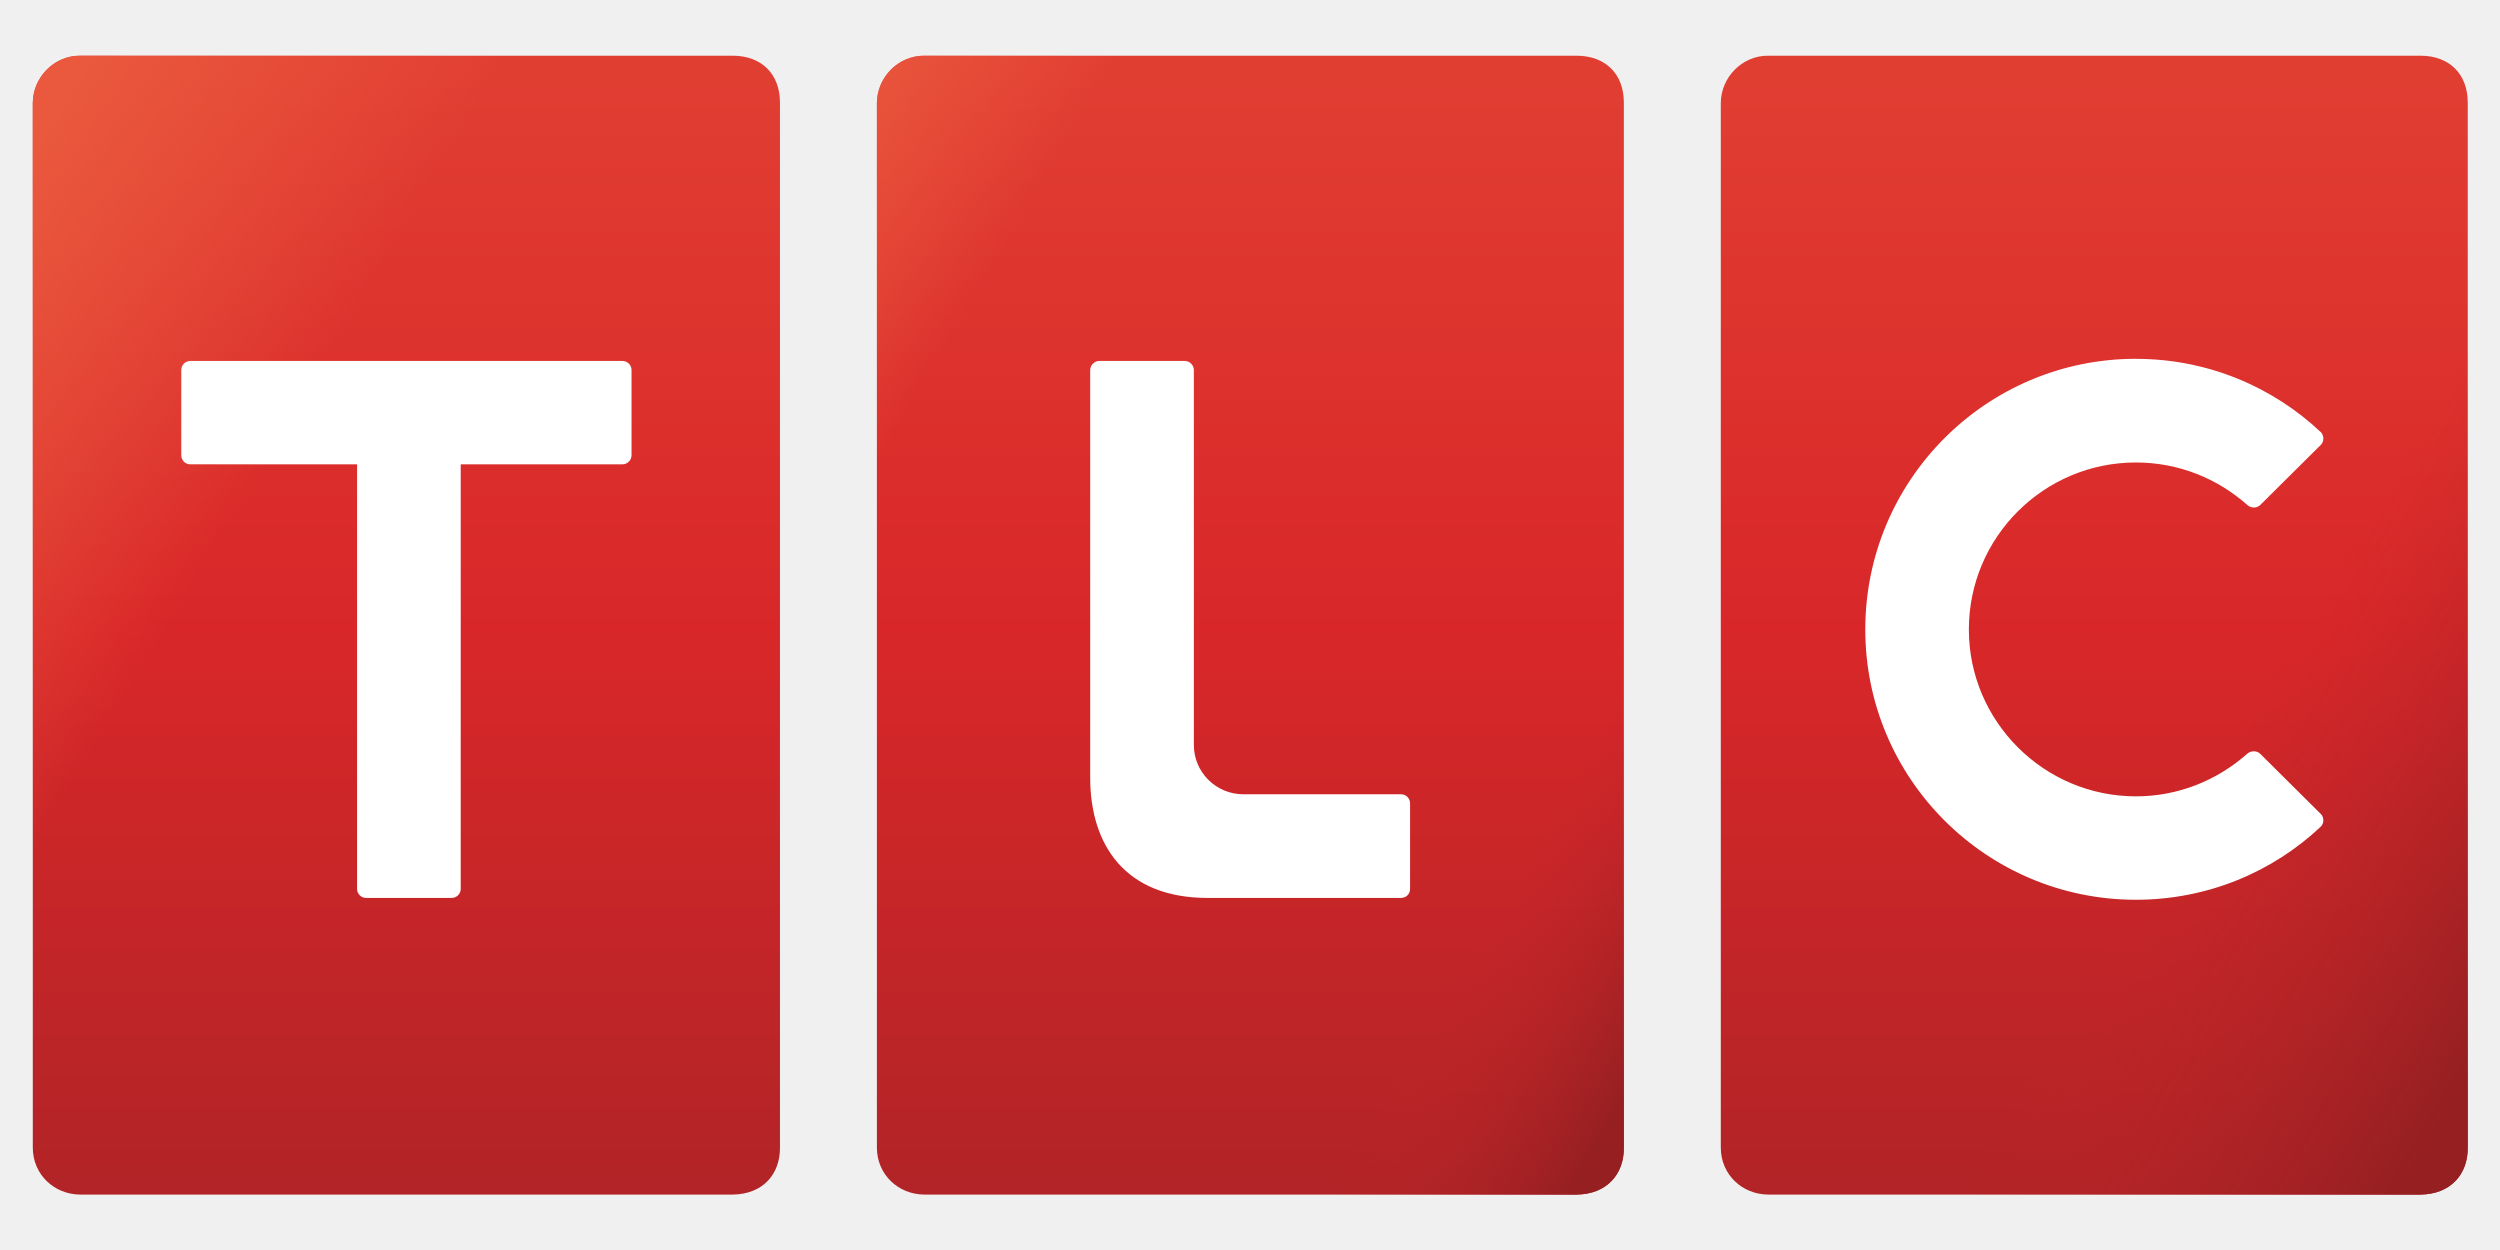
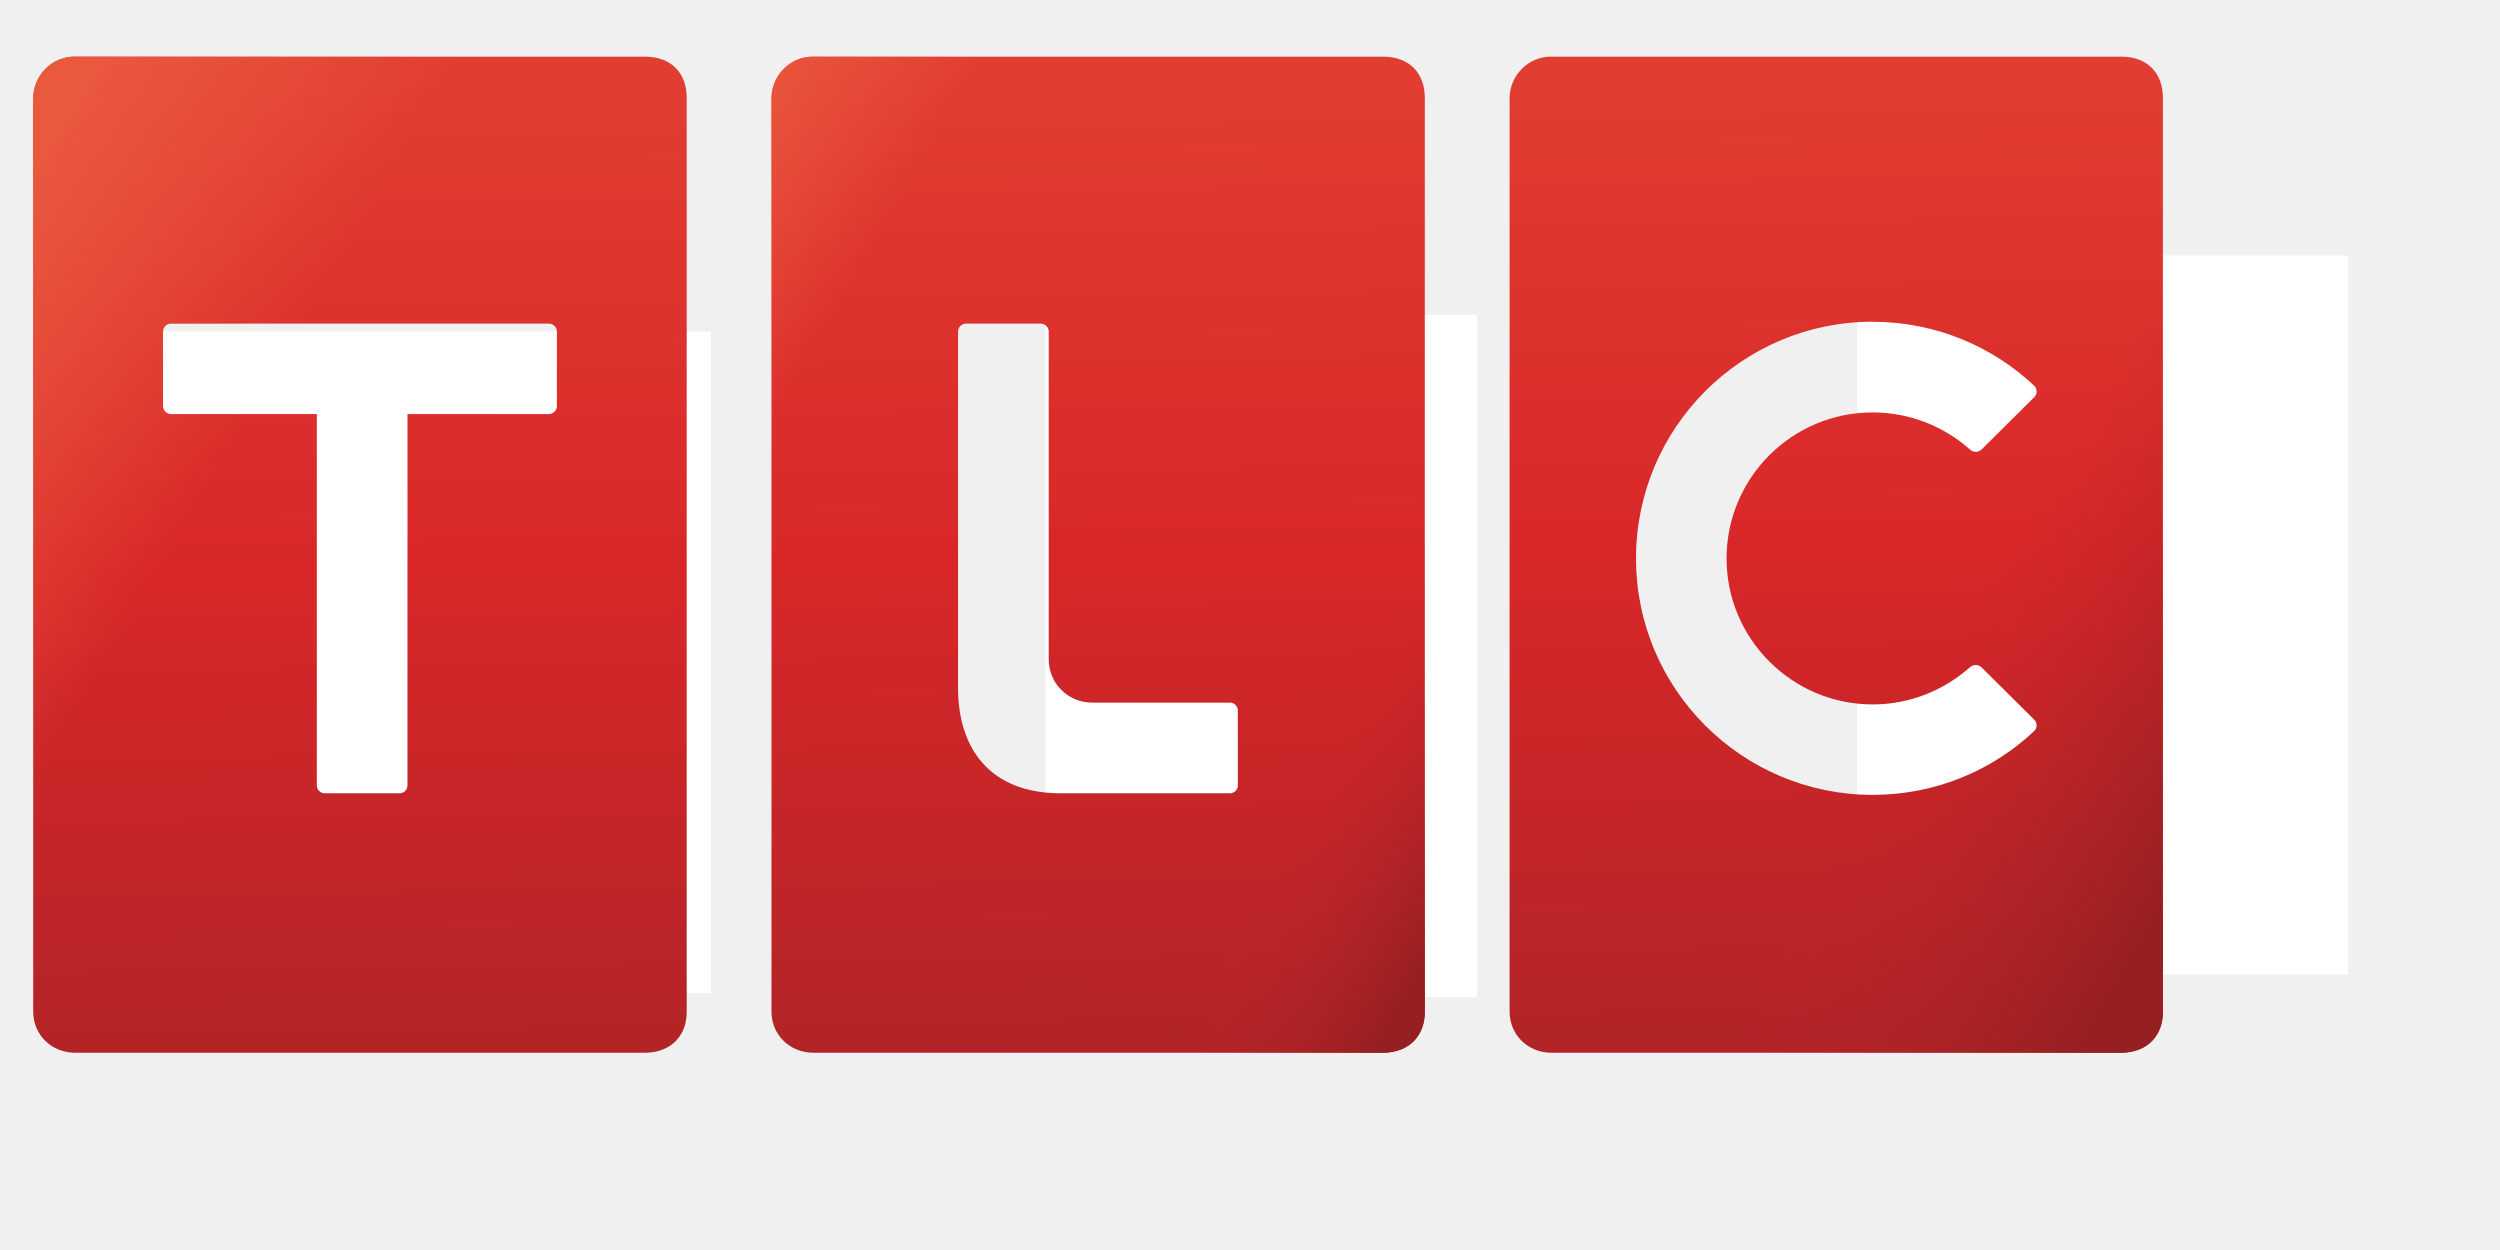
<svg xmlns="http://www.w3.org/2000/svg" xmlns:xlink="http://www.w3.org/1999/xlink" width="128" height="64">
  <defs>
-     <linearGradient x2="1" id="i" gradientUnits="userSpaceOnUse" gradientTransform="matrix(2.884 -4.119 -4.119 -2.884 474.9 223.83)">
+     <linearGradient x2="1" id="i" gradientUnits="userSpaceOnUse" gradientTransform="scale(5) rotate(-55 90 -68.5)">
      <stop offset="0" stop-color="#ea593e" />
      <stop offset=".199" stop-color="#ea593e" stop-opacity="0" />
      <stop offset=".825" stop-color="#bf2529" stop-opacity="0" />
      <stop offset="1" stop-color="#951f21" />
    </linearGradient>
-     <linearGradient x2="1" id="e" gradientUnits="userSpaceOnUse" gradientTransform="matrix(2.884 -4.119 -4.119 -2.884 474.9 223.83)">
+     <linearGradient x2="1" id="e" gradientUnits="userSpaceOnUse" gradientTransform="scale(5) rotate(-55 90 -68.5)">
      <stop offset="0" stop-color="#e13e32" />
      <stop offset=".5" stop-color="#d92729" />
      <stop offset="1" stop-color="#b22427" />
    </linearGradient>
-     <linearGradient x2="1" id="g" gradientUnits="userSpaceOnUse" gradientTransform="matrix(2.884 -4.119 -4.119 -2.884 474.9 223.83)">
+     <linearGradient x2="1" id="g" gradientUnits="userSpaceOnUse" gradientTransform="scale(5) rotate(-55 90 -68.5)">
      <stop offset="0" stop-color="#ea593e" />
      <stop offset=".145" stop-color="#ea593e" stop-opacity="0" />
      <stop offset=".854" stop-color="#bf2529" stop-opacity="0" />
      <stop offset="1" stop-color="#951f21" />
    </linearGradient>
-     <linearGradient x2="1" gradientUnits="userSpaceOnUse" gradientTransform="matrix(2.884 -4.119 -4.119 -2.884 474.9 223.83)">
-       <stop offset="0" stop-color="#e32a1e" />
-       <stop offset=".5" stop-color="#db2828" />
-       <stop offset="1" stop-color="#d1292d" />
-     </linearGradient>
-     <linearGradient x2="1" gradientUnits="userSpaceOnUse" gradientTransform="matrix(2.884 -4.119 -4.119 -2.884 474.9 223.83)">
-       <stop offset="0" stop-color="#ea573d" />
-       <stop offset="1" stop-color="#e12f28" stop-opacity="0" />
-     </linearGradient>
-     <linearGradient x2="1" id="c" gradientUnits="userSpaceOnUse" gradientTransform="matrix(2.884 -4.119 -4.119 -2.884 474.9 223.83)">
+     <linearGradient x2="1" id="c" gradientUnits="userSpaceOnUse" gradientTransform="scale(5) rotate(-55 90 -68.5)">
      <stop offset="0" stop-color="#e93a28" />
      <stop offset="1" stop-color="#d51d29" />
    </linearGradient>
-     <linearGradient x2="1" id="b" gradientUnits="userSpaceOnUse" gradientTransform="matrix(2.884 -4.119 -4.119 -2.884 474.9 223.83)">
+     <linearGradient x2="1" id="b" gradientUnits="userSpaceOnUse" gradientTransform="scale(5) rotate(-55 90 -68.5)">
      <stop offset="0" stop-color="#e93a28" />
      <stop offset="1" stop-color="#d51d29" />
    </linearGradient>
-     <linearGradient x2="1" id="a" gradientUnits="userSpaceOnUse" gradientTransform="matrix(2.884 -4.119 -4.119 -2.884 474.9 223.83)">
+     <linearGradient x2="1" id="a" gradientUnits="userSpaceOnUse" gradientTransform="scale(5) rotate(-55 90 -68.5)">
      <stop offset="0" stop-color="#e93a28" />
      <stop offset="1" stop-color="#d51d29" />
    </linearGradient>
-     <linearGradient x2="1" xlink:href="#a" gradientUnits="userSpaceOnUse" gradientTransform="matrix(.663 166.62 -115.933 .952 307.801 1.358)" />
-     <linearGradient x2="1" xlink:href="#b" gradientUnits="userSpaceOnUse" gradientTransform="matrix(.663 166.62 -115.933 .952 181.806 1.358)" />
-     <linearGradient x2="1" xlink:href="#c" gradientUnits="userSpaceOnUse" gradientTransform="matrix(.663 166.62 -115.933 .952 55.811 1.359)" />
-     <linearGradient x2="1" xlink:href="#c" gradientUnits="userSpaceOnUse" gradientTransform="matrix(.663 166.62 -115.933 .952 56.811 2.359)" />
-     <linearGradient x2="1" xlink:href="#b" gradientUnits="userSpaceOnUse" gradientTransform="matrix(.663 166.62 -115.933 .952 182.806 2.358)" />
-     <linearGradient x2="1" xlink:href="#a" gradientUnits="userSpaceOnUse" gradientTransform="matrix(.663 166.62 -115.933 .952 308.801 2.358)" />
-     <linearGradient x2="1" xlink:href="#a" gradientUnits="userSpaceOnUse" gradientTransform="matrix(.663 166.62 -115.933 .952 308.801 2.358)" />
-     <linearGradient x2="1" xlink:href="#b" gradientUnits="userSpaceOnUse" gradientTransform="matrix(.663 166.62 -115.933 .952 182.806 2.358)" />
-     <linearGradient x2="1" xlink:href="#c" gradientUnits="userSpaceOnUse" gradientTransform="matrix(.663 166.62 -115.933 .952 56.811 2.359)" />
-     <linearGradient x2="1" xlink:href="#d" gradientUnits="userSpaceOnUse" gradientTransform="matrix(.663 166.62 -115.933 .952 56.811 2.359)" />
-     <linearGradient x2="1" id="d" gradientUnits="userSpaceOnUse" gradientTransform="matrix(2.884 -4.119 -4.119 -2.884 474.9 223.83)">
+     <linearGradient x2="1" id="d" gradientUnits="userSpaceOnUse" gradientTransform="scale(5) rotate(-55 90 -68.5)">
      <stop offset="0" stop-color="#79e928" stop-opacity=".699" />
      <stop offset="1" stop-color="#1dbcd5" stop-opacity="0" />
    </linearGradient>
-     <linearGradient x2="1" id="j" xlink:href="#e" gradientUnits="userSpaceOnUse" gradientTransform="matrix(.662 166.62 -115.92 .952 307.766 1.358)" />
-     <linearGradient x2="1" gradientUnits="userSpaceOnUse" gradientTransform="matrix(2.884 -4.119 -4.119 -2.884 474.9 223.83)">
+     <linearGradient x2="1" id="j" xlink:href="#e" gradientUnits="userSpaceOnUse" gradientTransform="matrix(.7 166.6 -115.9 1 307.8 1.4)" />
+     <linearGradient x2="1" id="f" gradientUnits="userSpaceOnUse" gradientTransform="scale(5) rotate(-55 90 -68.5)">
      <stop offset="0" stop-color="#e93a28" />
      <stop offset="1" stop-color="#d51d29" />
    </linearGradient>
-     <linearGradient x2="1" gradientUnits="userSpaceOnUse" gradientTransform="matrix(2.884 -4.119 -4.119 -2.884 474.9 223.83)">
-       <stop offset="0" stop-color="#e93a28" />
-       <stop offset="1" stop-color="#d51d29" />
-     </linearGradient>
-     <linearGradient x2="1" xlink:href="#f" gradientUnits="userSpaceOnUse" gradientTransform="matrix(.662 166.62 -115.92 .952 307.766 1.358)" />
-     <linearGradient x2="1" id="f" gradientUnits="userSpaceOnUse" gradientTransform="matrix(2.884 -4.119 -4.119 -2.884 474.9 223.83)">
-       <stop offset="0" stop-color="#e93a28" />
-       <stop offset="1" stop-color="#d51d29" />
-     </linearGradient>
-     <linearGradient x1="-.002" y1="2.611" x2="1.904" y2=".385" id="k" xlink:href="#g" gradientUnits="userSpaceOnUse" gradientTransform="matrix(.662 166.62 -115.92 .952 307.766 1.358)" />
-     <linearGradient x2="1" xlink:href="#h" gradientUnits="userSpaceOnUse" gradientTransform="matrix(.662 166.62 -115.92 .952 307.766 1.358)" />
-     <linearGradient x2="1" id="h" gradientUnits="userSpaceOnUse" gradientTransform="matrix(2.884 -4.119 -4.119 -2.884 474.9 223.83)">
+     <linearGradient x1="-.002" y1="2.611" x2="1.904" y2=".385" id="k" xlink:href="#g" gradientUnits="userSpaceOnUse" gradientTransform="matrix(.7 166.6 -115.9 1 307.8 1.4)" />
+     <linearGradient x2="1" id="h" gradientUnits="userSpaceOnUse" gradientTransform="scale(5) rotate(-55 90 -68.5)">
      <stop offset="0" stop-color="#e13e32" />
      <stop offset=".5" stop-color="#d92729" />
      <stop offset="1" stop-color="#b22427" />
    </linearGradient>
-     <linearGradient x2="1" xlink:href="#h" gradientUnits="userSpaceOnUse" gradientTransform="matrix(.662 166.62 -115.92 .952 307.766 1.358)" />
-     <linearGradient x1="-.002" y1="1.632" x2=".887" y2=".574" id="l" xlink:href="#i" gradientUnits="userSpaceOnUse" gradientTransform="matrix(.662 166.62 -115.92 .952 307.766 1.358)" />
+     <linearGradient x1="-.002" y1="1.632" x2=".887" y2=".574" id="l" xlink:href="#i" gradientUnits="userSpaceOnUse" gradientTransform="matrix(.7 166.6 -115.9 1 307.8 1.4)" />
  </defs>
  <path fill="#fff" d="M6.623 16.968h29.77V50.84H6.623zm46.915-.84h22.09V51.05h-22.09zm41.552-3.052h25.14v36.817H95.09z" />
-   <path d="M7.03 0C3.164-.002.04 3.236 0 7.03v155.94c-.002 4.095 3.244 6.992 7.03 7.03h97.47c4.53-.06 7.073-3.096 7.03-7.03V7.03c.003-4.376-2.8-7.012-7.03-7.03zm126 0c-3.867-.002-6.992 3.236-7.03 7.03v155.94c-.002 4.095 3.244 6.992 7.03 7.03h97.44c4.528-.06 7.072-3.096 7.03-7.03V7.03c.002-4.376-2.803-7.012-7.03-7.03zM259 0c-3.868-.002-6.993 3.236-7.03 7.03v155.94c-.003 4.095 3.242 6.992 7.03 7.03h97.438c4.53-.06 7.073-3.096 7.03-7.03V7.03c.003-4.376-2.802-7.012-7.03-7.03zm54.938 45.25c10.71 0 20.45 4.184 27.656 11 .428.545.436 1.306-.03 1.813l-9.064 9c-.497.496-1.388.514-1.937 0-4.44-3.934-10.238-6.344-16.625-6.344C300.19 60.72 289 71.86 289 85.65c0 13.71 11.19 24.906 24.938 24.906 6.378 0 12.156-2.42 16.593-6.343.55-.508 1.47-.508 1.97 0l9.07 9c.466.505.46 1.305.03 1.81-7.205 6.817-16.947 10.97-27.657 10.97-22.315 0-40.406-18.064-40.406-40.344 0-22.32 18.092-40.407 40.408-40.407zM23.5 45.563H88c.74 0 1.375.603 1.375 1.343v12.72C89.375 60.403 88.74 61 88 61H63.875v63.375c0 .74-.604 1.344-1.344 1.344H49.75c-.74 0-1.344-.61-1.344-1.35V61H23.5c-.74 0-1.344-.596-1.344-1.375v-12.72c0-.74.604-1.343 1.344-1.343zm135.72 0h12.718c.778 0 1.375.634 1.375 1.374v55.938c0 4.09 3.316 7.375 7.406 7.375h23.53c.78 0 1.34.635 1.34 1.375v12.75c0 .74-.567 1.344-1.346 1.344H175.34c-12.19 0-17.5-7.818-17.5-17.94V46.932c0-.74.636-1.374 1.376-1.374z" fill="url(#j)" transform="matrix(.343 0 0 .343 1.679 2.852)" />
-   <path d="M7.03 0C3.164-.002.04 3.236 0 7.03v155.94c-.002 4.095 3.244 6.992 7.03 7.03h97.47c4.53-.06 7.073-3.096 7.03-7.03V7.03c.003-4.376-2.8-7.012-7.03-7.03zM259 0c-3.868-.002-6.993 3.236-7.03 7.03v155.94c-.003 4.095 3.242 6.992 7.03 7.03h97.438c4.53-.06 7.073-3.096 7.03-7.03V7.03c.003-4.376-2.802-7.012-7.03-7.03zm54.938 45.25c10.71 0 20.45 4.184 27.656 11 .428.545.436 1.306-.03 1.813l-9.064 9c-.497.496-1.388.514-1.937 0-4.44-3.934-10.238-6.344-16.625-6.344C300.19 60.72 289 71.86 289 85.65c0 13.71 11.19 24.906 24.938 24.906 6.378 0 12.156-2.42 16.593-6.343.55-.508 1.47-.508 1.97 0l9.07 9c.466.505.46 1.305.03 1.81-7.205 6.817-16.947 10.97-27.657 10.97-22.315 0-40.406-18.064-40.406-40.344 0-22.32 18.092-40.407 40.408-40.407zM23.5 45.563H88c.74 0 1.375.603 1.375 1.343v12.72C89.375 60.403 88.74 61 88 61H63.875v63.375c0 .74-.604 1.344-1.344 1.344H49.75c-.74 0-1.344-.61-1.344-1.35V61H23.5c-.74 0-1.344-.596-1.344-1.375v-12.72c0-.74.604-1.343 1.344-1.343z" fill="url(#k)" transform="matrix(.343 0 0 .343 1.679 2.852)" />
-   <path d="M133.03 0c-3.867-.002-6.992 3.236-7.03 7.03v155.94c-.002 4.095 3.244 6.992 7.03 7.03h97.44c4.528-.06 7.072-3.096 7.03-7.03V7.03c.002-4.376-2.803-7.012-7.03-7.03zm26.19 45.563h12.718c.778 0 1.375.634 1.375 1.375v55.937c0 4.09 3.316 7.375 7.406 7.375h23.53c.78 0 1.34.635 1.34 1.375v12.75c0 .74-.567 1.344-1.346 1.344H175.34c-12.19 0-17.5-7.818-17.5-17.94V46.94c0-.74.636-1.375 1.376-1.375z" fill="url(#l)" transform="matrix(.343 0 0 .343 1.679 2.852)" />
+   <path d="M7.03 0C3.164-.002.04 3.236 0 7.03v155.94c-.002 4.095 3.244 6.992 7.03 7.03h97.47c4.53-.06 7.073-3.096 7.03-7.03V7.03c.003-4.376-2.8-7.012-7.03-7.03zm126 0c-3.867-.002-6.992 3.236-7.03 7.03v155.94c-.002 4.095 3.244 6.992 7.03 7.03h97.44c4.528-.06 7.072-3.096 7.03-7.03V7.03c.002-4.376-2.803-7.012-7.03-7.03zM259 0c-3.868-.002-6.993 3.236-7.03 7.03v155.94c-.003 4.095 3.242 6.992 7.03 7.03h97.438c4.53-.06 7.073-3.096 7.03-7.03V7.03c.003-4.376-2.802-7.012-7.03-7.03zm54.938 45.25c10.71 0 20.45 4.184 27.656 11 .428.545.436 1.306-.03 1.813l-9.064 9c-.497.496-1.388.514-1.937 0-4.44-3.934-10.238-6.344-16.625-6.344C300.19 60.72 289 71.86 289 85.65c0 13.71 11.19 24.906 24.938 24.906 6.378 0 12.156-2.42 16.593-6.343.55-.508 1.47-.508 1.97 0l9.07 9c.47.505.46 1.305.03 1.81-7.2 6.817-16.94 10.97-27.65 10.97-22.313 0-40.404-18.064-40.404-40.344 0-22.32 18.09-40.41 40.408-40.41zM23.5 45.563H88c.74 0 1.375.603 1.375 1.343v12.72C89.375 60.403 88.74 61 88 61H63.875v63.375c0 .74-.604 1.344-1.344 1.344H49.75c-.74 0-1.344-.61-1.344-1.35V61H23.5c-.74 0-1.344-.596-1.344-1.375v-12.72c0-.74.604-1.343 1.344-1.343zm135.72 0h12.718c.778 0 1.375.634 1.375 1.374v55.938c0 4.09 3.316 7.375 7.406 7.375h23.53c.78 0 1.34.635 1.34 1.375v12.75c0 .74-.57 1.344-1.35 1.344h-28.9c-12.19 0-17.5-7.82-17.5-17.94V46.93c0-.74.63-1.374 1.37-1.374z" fill="url(#j)" transform="matrix(.3 0 0 .3 1.7 2.9)" />
+   <path d="M7.03 0C3.164-.002.04 3.236 0 7.03v155.94c-.002 4.095 3.244 6.992 7.03 7.03h97.47c4.53-.06 7.073-3.096 7.03-7.03V7.03c.003-4.376-2.8-7.012-7.03-7.03zM259 0c-3.868-.002-6.993 3.236-7.03 7.03v155.94c-.003 4.095 3.242 6.992 7.03 7.03h97.438c4.53-.06 7.073-3.096 7.03-7.03V7.03c.003-4.376-2.802-7.012-7.03-7.03zm54.938 45.25c10.71 0 20.45 4.184 27.656 11 .428.545.436 1.306-.03 1.813l-9.064 9c-.497.496-1.388.514-1.937 0-4.44-3.934-10.238-6.344-16.625-6.344C300.19 60.72 289 71.86 289 85.65c0 13.71 11.19 24.906 24.938 24.906 6.378 0 12.156-2.42 16.593-6.343.55-.508 1.47-.508 1.97 0l9.07 9c.47.505.46 1.305.03 1.81-7.2 6.817-16.94 10.97-27.65 10.97-22.313 0-40.404-18.064-40.404-40.344 0-22.32 18.09-40.41 40.408-40.41zM23.5 45.563H88c.74 0 1.375.603 1.375 1.343v12.72C89.375 60.403 88.74 61 88 61H63.875v63.375c0 .74-.604 1.344-1.344 1.344H49.75c-.74 0-1.344-.61-1.344-1.35V61H23.5c-.74 0-1.344-.596-1.344-1.375v-12.72c0-.74.604-1.343 1.344-1.343z" fill="url(#k)" transform="matrix(.3 0 0 .3 1.7 2.9)" />
+   <path d="M133.03 0c-3.867-.002-6.992 3.236-7.03 7.03v155.94c-.002 4.095 3.244 6.992 7.03 7.03h97.44c4.528-.06 7.072-3.096 7.03-7.03V7.03c.002-4.376-2.803-7.012-7.03-7.03zm26.19 45.563h12.718c.778 0 1.375.634 1.375 1.375v55.937c0 4.09 3.316 7.375 7.406 7.375h23.53c.78 0 1.34.635 1.34 1.375v12.75c0 .74-.57 1.344-1.35 1.344h-28.9c-12.19 0-17.5-7.82-17.5-17.94V46.94c0-.74.63-1.375 1.37-1.375z" fill="url(#l)" transform="matrix(.3 0 0 .3 1.7 2.9)" />
</svg>
